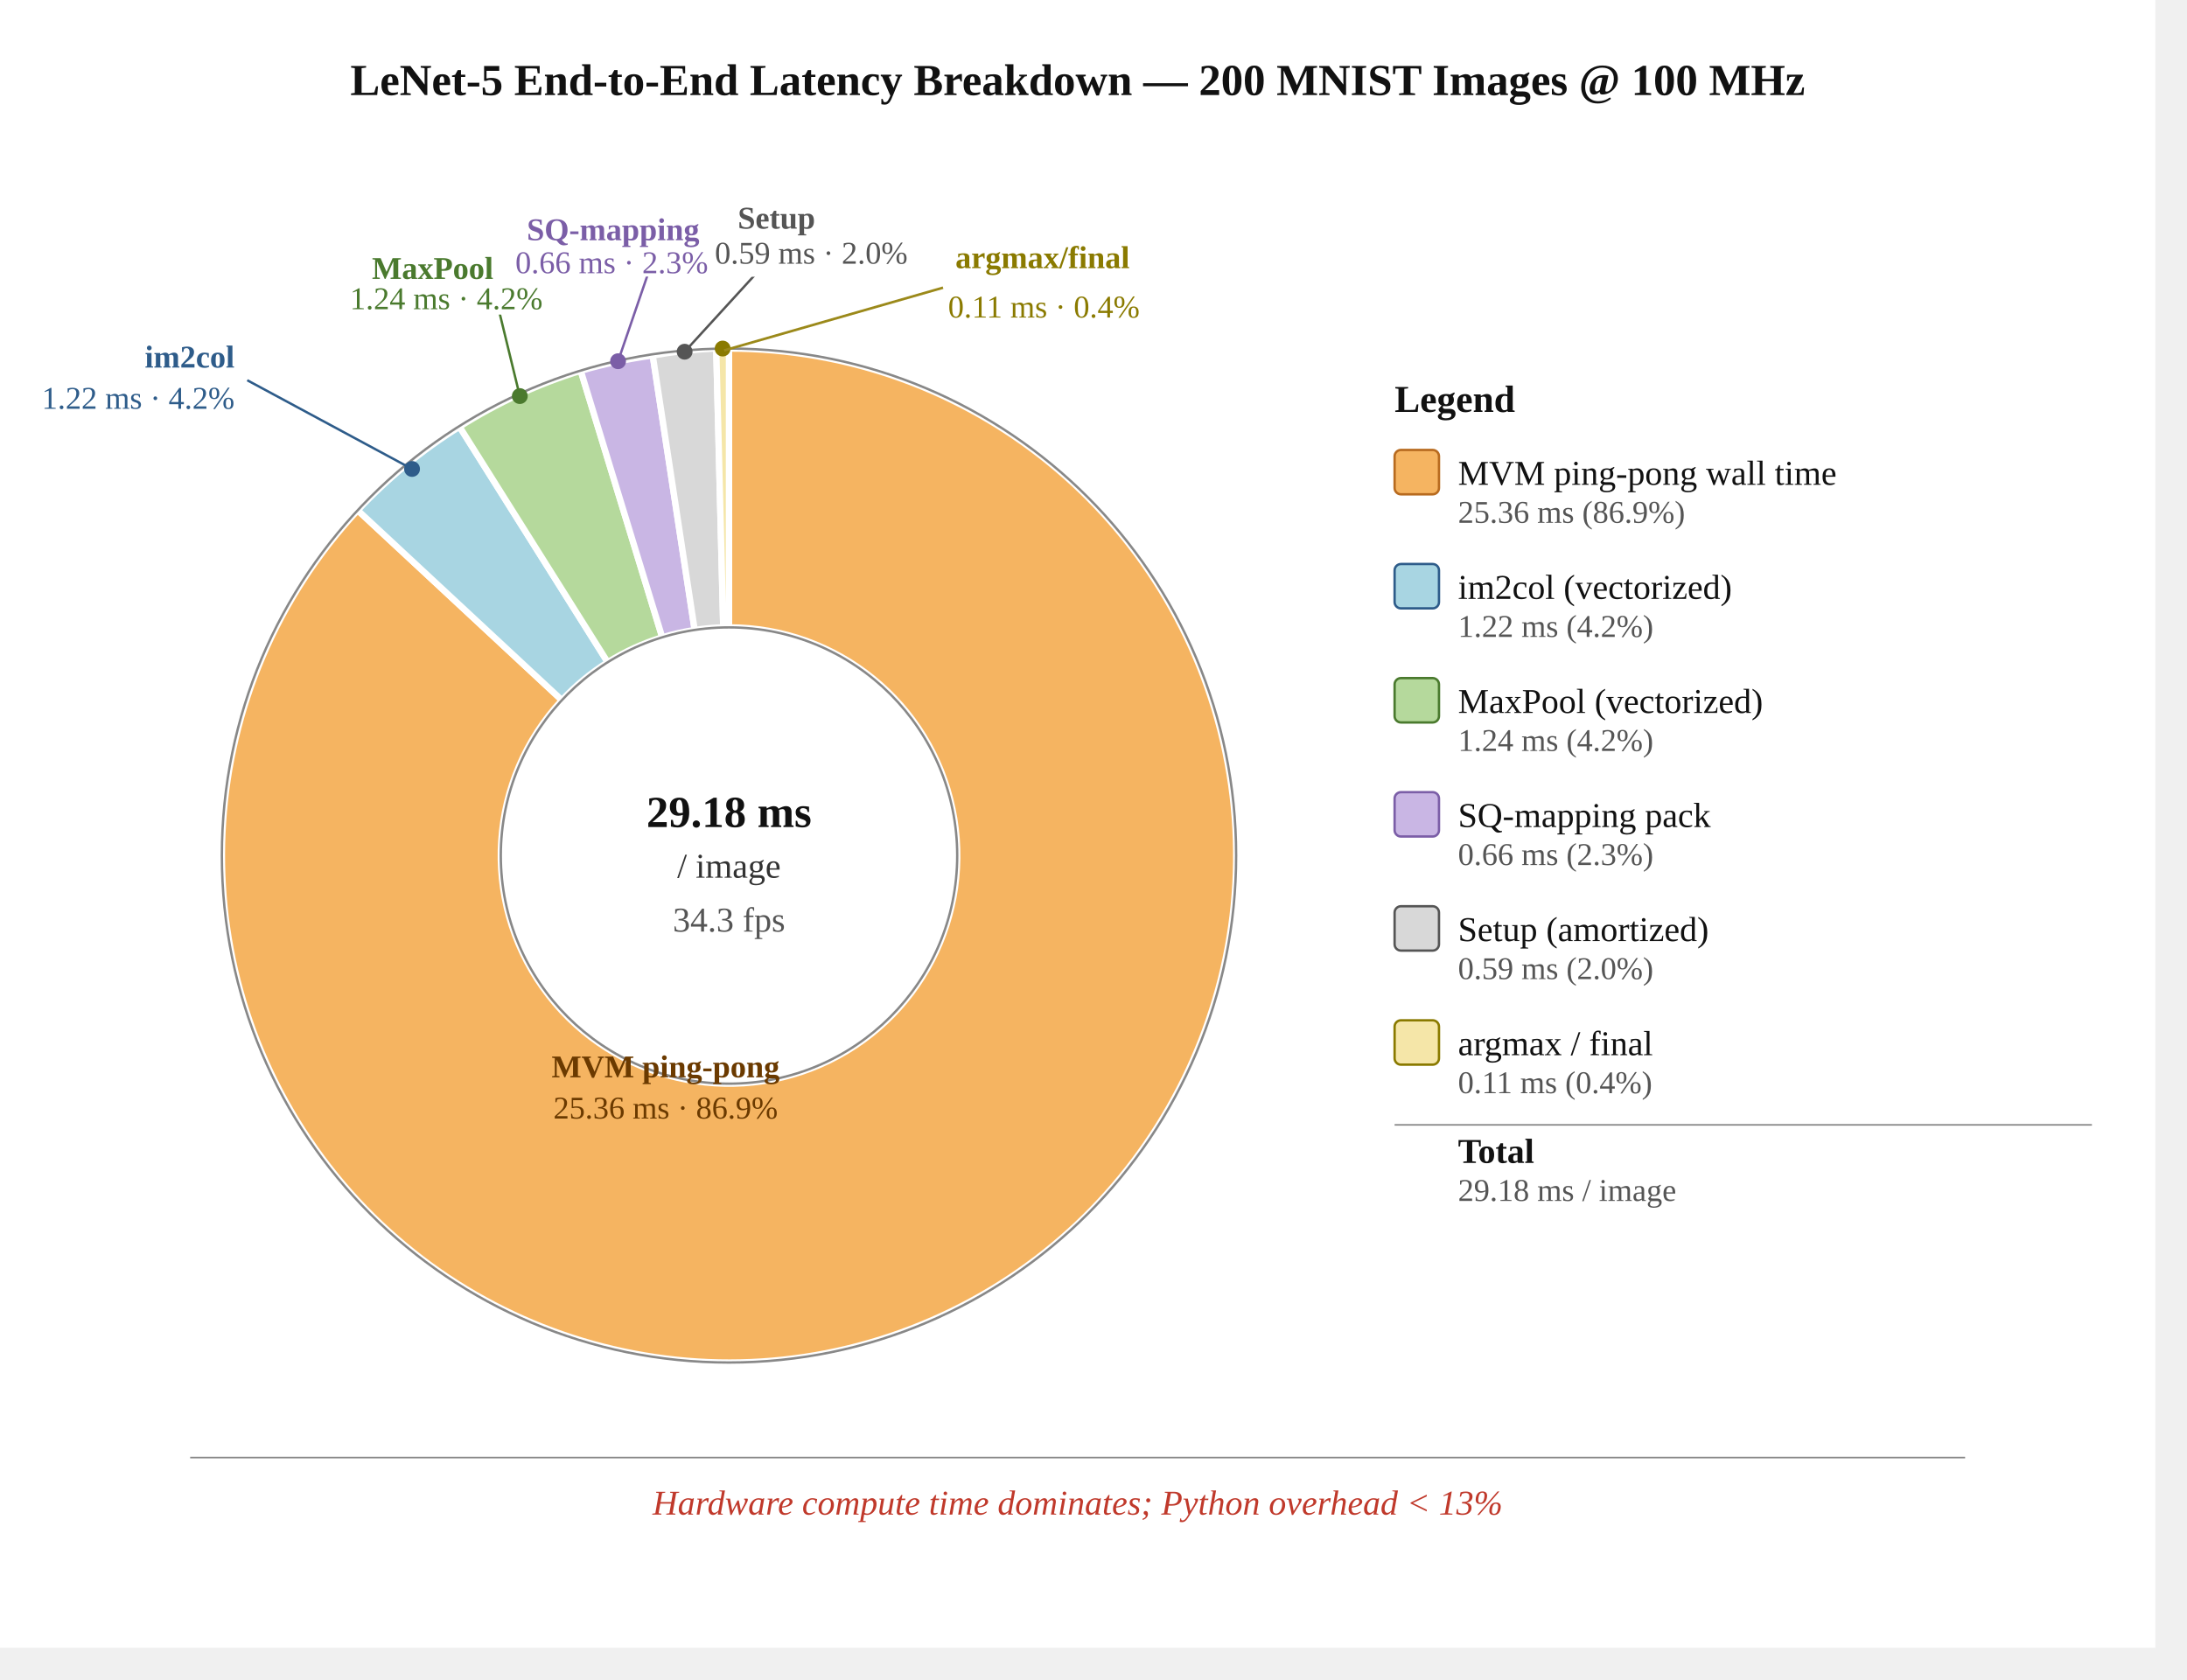
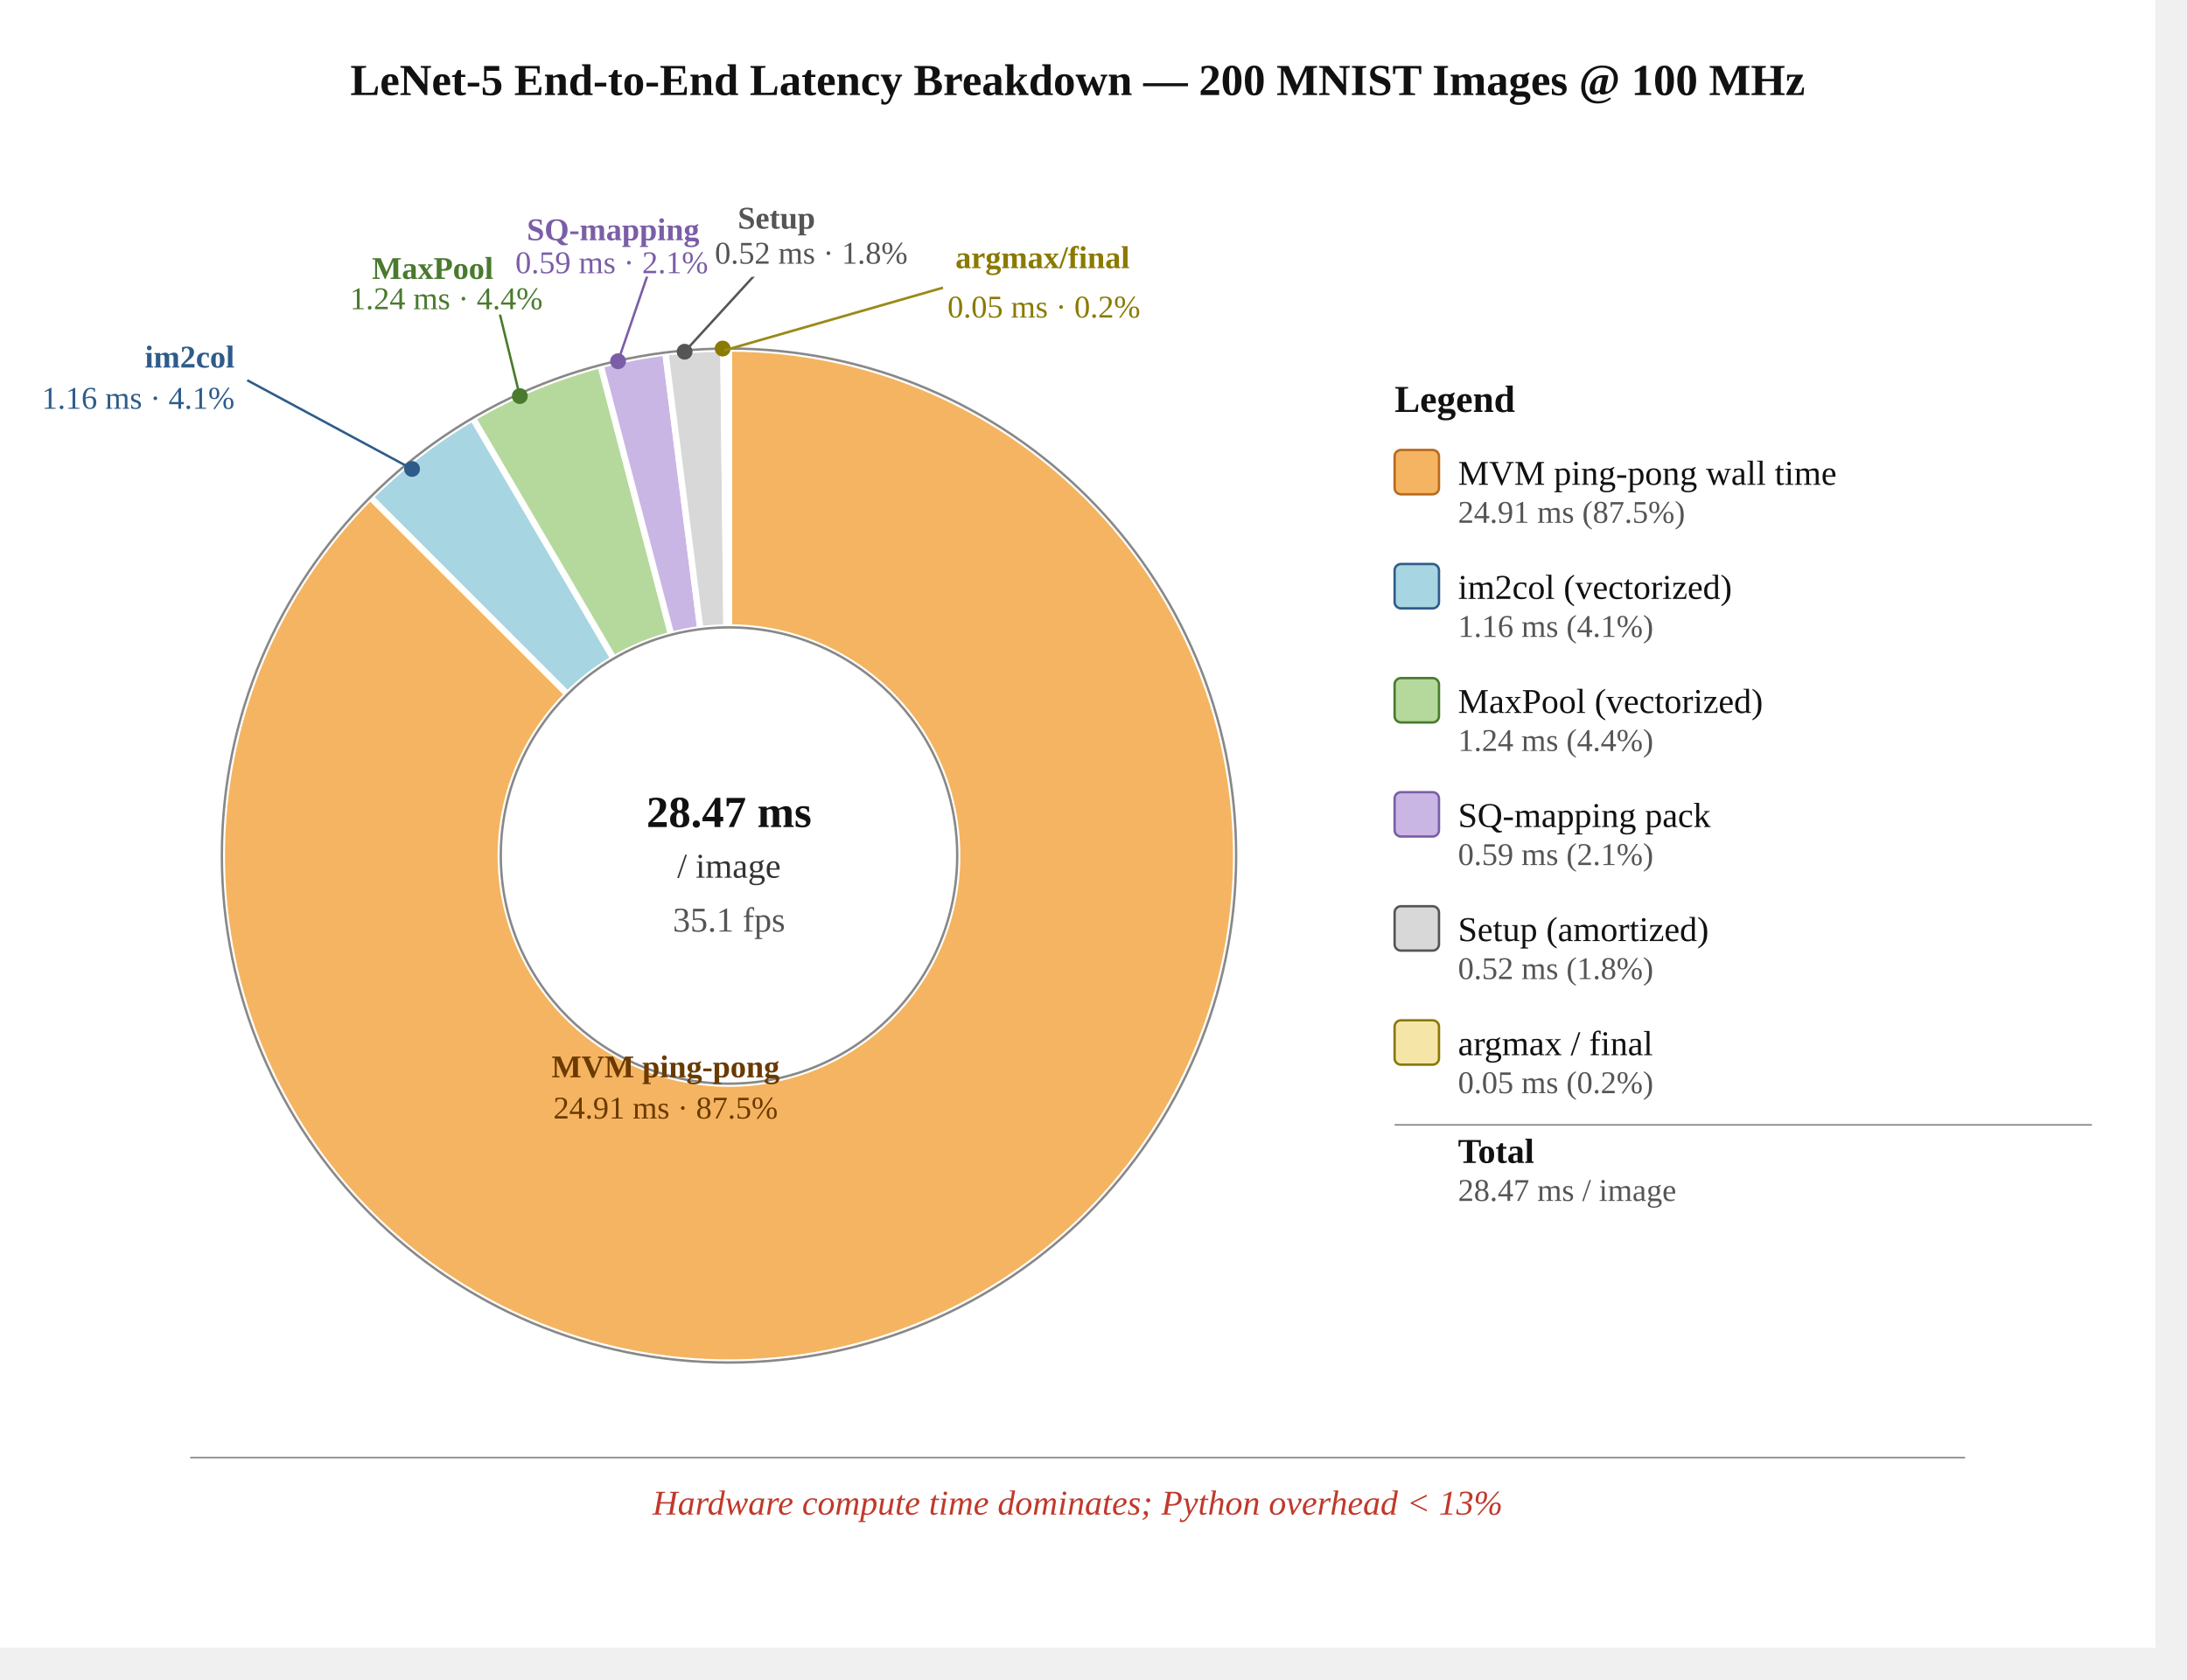
<svg xmlns="http://www.w3.org/2000/svg" width="100%" viewBox="0 0 690 530" role="img" style="" version="1.1" id="svg72">
  <defs id="defs34">
    <marker id="arrow" viewBox="0 0 10 10" refX="8" refY="5" markerWidth="6" markerHeight="6" orient="auto-start-reverse">
      <path d="M2 1L8 5L2 9" fill="none" stroke="context-stroke" stroke-width="1.5" stroke-linecap="round" stroke-linejoin="round" id="path1" />
    </marker>
    <mask id="imagine-text-gaps-z7amob" maskUnits="userSpaceOnUse">
      <rect x="0" y="0" width="690" height="530" fill="white" id="rect1" />
      <rect x="106.355" y="15.067" width="467.29" height="19.976" fill="black" rx="2" id="rect2" />
      <rect x="199.949" y="246.067" width="60.103" height="19.976" fill="black" rx="2" id="rect3" />
      <rect x="209.644" y="265.11" width="40.712" height="16.933" fill="black" rx="2" id="rect4" />
      <rect x="208.249" y="282.11" width="43.502" height="16.933" fill="black" rx="2" id="rect5" />
      <rect x="170" y="328.871" width="80.001" height="15.411" fill="black" rx="2" id="rect6" />
      <rect x="170.558" y="341.871" width="78.885" height="15.411" fill="black" rx="2" id="rect7" />
      <rect x="41.666" y="104.871" width="36.334" height="15.411" fill="black" rx="2" id="rect8" />
      <rect x="9.123" y="117.871" width="68.877" height="15.411" fill="black" rx="2" id="rect9" />
      <rect x="131.821" y="70.871" width="46.359" height="15.411" fill="black" rx="2" id="rect10" />
      <rect x="120.562" y="83.871" width="68.877" height="15.411" fill="black" rx="2" id="rect11" />
      <rect x="178.757" y="58.871" width="62.487" height="15.411" fill="black" rx="2" id="rect12" />
      <rect x="175.562" y="71.871" width="68.877" height="15.411" fill="black" rx="2" id="rect13" />
      <rect x="251.769" y="58.871" width="32.462" height="15.411" fill="black" rx="2" id="rect14" />
      <rect x="233.562" y="71.871" width="68.877" height="15.411" fill="black" rx="2" id="rect15" />
      <rect x="298.495" y="58.871" width="63.011" height="15.411" fill="black" rx="2" id="rect16" />
      <rect x="295.748" y="71.871" width="68.505" height="15.411" fill="black" rx="2" id="rect17" />
      <rect x="436" y="116.589" width="46.021" height="18.454" fill="black" rx="2" id="rect18" />
      <rect x="456" y="141.11" width="127.607" height="16.933" fill="black" rx="2" id="rect19" />
      <rect x="456" y="153.871" width="79.713" height="15.411" fill="black" rx="2" id="rect20" />
      <rect x="456" y="177.11" width="94.54" height="16.933" fill="black" rx="2" id="rect21" />
      <rect x="456" y="189.871" width="69.705" height="15.411" fill="black" rx="2" id="rect22" />
      <rect x="456" y="213.11" width="104.345" height="16.933" fill="black" rx="2" id="rect23" />
      <rect x="456" y="225.871" width="69.705" height="15.411" fill="black" rx="2" id="rect24" />
      <rect x="456" y="249.11" width="87.828" height="16.933" fill="black" rx="2" id="rect25" />
      <rect x="456" y="261.871" width="69.705" height="15.411" fill="black" rx="2" id="rect26" />
      <rect x="456" y="285.11" width="87.202" height="16.933" fill="black" rx="2" id="rect27" />
      <rect x="456" y="297.871" width="69.705" height="15.411" fill="black" rx="2" id="rect28" />
      <rect x="456" y="321.11" width="69.57" height="16.933" fill="black" rx="2" id="rect29" />
      <rect x="456" y="333.871" width="69.333" height="15.411" fill="black" rx="2" id="rect30" />
      <rect x="456" y="355.11" width="32.09" height="16.933" fill="black" rx="2" id="rect31" />
      <rect x="456" y="367.871" width="76.941" height="15.411" fill="black" rx="2" id="rect32" />
      <rect x="201.728" y="466.11" width="276.545" height="16.933" fill="black" rx="2" id="rect33" />
      <rect x="201.263" y="487.632" width="277.474" height="14.65" fill="black" rx="2" id="rect34" />
    </mask>
  </defs>
  <rect width="680" height="520" fill="white" style="fill:rgb(255, 255, 255);stroke:none;color:rgb(251, 251, 254);stroke-width:1px;stroke-linecap:butt;stroke-linejoin:miter;opacity:1;font-family:&quot;Anthropic Sans&quot;, -apple-system, BlinkMacSystemFont, &quot;Segoe UI&quot;, sans-serif;font-size:16px;font-weight:400;text-anchor:start;dominant-baseline:auto" id="rect35" />
  <text x="340" y="30" text-anchor="middle" font-family="'Times New Roman', Times, serif" font-size="14" font-weight="bold" fill="#111" style="fill:rgb(17, 17, 17);stroke:none;color:rgb(251, 251, 254);stroke-width:1px;stroke-linecap:butt;stroke-linejoin:miter;opacity:1;font-family:&quot;Times New Roman&quot;, Times, serif;font-size:14px;font-weight:700;text-anchor:middle;dominant-baseline:auto" id="text35">LeNet-5 End-to-End Latency Breakdown — 200 MNIST Images @ 100 MHz</text>
-   <path d="M 230 110            A 160 160 0 1 1 112.85 161.04            L 177.28 220.97            A 72 72 0 1 0 230 198            Z" fill="#F5B461" stroke="white" stroke-width="2" style="fill:rgb(245, 180, 97);stroke:rgb(255, 255, 255);color:rgb(251, 251, 254);stroke-width:2px;stroke-linecap:butt;stroke-linejoin:miter;opacity:1;font-family:&quot;Anthropic Sans&quot;, -apple-system, BlinkMacSystemFont, &quot;Segoe UI&quot;, sans-serif;font-size:16px;font-weight:400;text-anchor:start;dominant-baseline:auto" id="path35" />
-   <path d="M 112.85 161.04            A 160 160 0 0 1 144.98 134.66            L 191.74 209.01            A 72 72 0 0 0 177.28 220.97            Z" fill="#A8D5E2" stroke="white" stroke-width="2" style="fill:rgb(168, 213, 226);stroke:rgb(255, 255, 255);color:rgb(251, 251, 254);stroke-width:2px;stroke-linecap:butt;stroke-linejoin:miter;opacity:1;font-family:&quot;Anthropic Sans&quot;, -apple-system, BlinkMacSystemFont, &quot;Segoe UI&quot;, sans-serif;font-size:16px;font-weight:400;text-anchor:start;dominant-baseline:auto" id="path36" />
-   <path d="M 144.98 134.66            A 160 160 0 0 1 183.22 117.00            L 208.94 201.14            A 72 72 0 0 0 191.74 209.01            Z" fill="#B5D99C" stroke="white" stroke-width="2" style="fill:rgb(181, 217, 156);stroke:rgb(255, 255, 255);color:rgb(251, 251, 254);stroke-width:2px;stroke-linecap:butt;stroke-linejoin:miter;opacity:1;font-family:&quot;Anthropic Sans&quot;, -apple-system, BlinkMacSystemFont, &quot;Segoe UI&quot;, sans-serif;font-size:16px;font-weight:400;text-anchor:start;dominant-baseline:auto" id="path37" />
-   <path d="M 183.22 117.00            A 160 160 0 0 1 205.94 112.18            L 219.17 198.82            A 72 72 0 0 0 208.94 201.14            Z" fill="#C9B6E4" stroke="white" stroke-width="2" style="fill:rgb(201, 182, 228);stroke:rgb(255, 255, 255);color:rgb(251, 251, 254);stroke-width:2px;stroke-linecap:butt;stroke-linejoin:miter;opacity:1;font-family:&quot;Anthropic Sans&quot;, -apple-system, BlinkMacSystemFont, &quot;Segoe UI&quot;, sans-serif;font-size:16px;font-weight:400;text-anchor:start;dominant-baseline:auto" id="path38" />
-   <path d="M 205.94 112.18            A 160 160 0 0 1 225.97 109.95            L 228.19 197.98            A 72 72 0 0 0 219.17 198.82            Z" fill="#D8D8D8" stroke="white" stroke-width="2" style="fill:rgb(216, 216, 216);stroke:rgb(255, 255, 255);color:rgb(251, 251, 254);stroke-width:2px;stroke-linecap:butt;stroke-linejoin:miter;opacity:1;font-family:&quot;Anthropic Sans&quot;, -apple-system, BlinkMacSystemFont, &quot;Segoe UI&quot;, sans-serif;font-size:16px;font-weight:400;text-anchor:start;dominant-baseline:auto" id="path39" />
-   <path d="M 225.97 109.95            A 160 160 0 0 1 230 110            L 230 198            A 72 72 0 0 0 228.19 197.98            Z" fill="#F5E6A8" stroke="white" stroke-width="2" style="fill:rgb(245, 230, 168);stroke:rgb(255, 255, 255);color:rgb(251, 251, 254);stroke-width:2px;stroke-linecap:butt;stroke-linejoin:miter;opacity:1;font-family:&quot;Anthropic Sans&quot;, -apple-system, BlinkMacSystemFont, &quot;Segoe UI&quot;, sans-serif;font-size:16px;font-weight:400;text-anchor:start;dominant-baseline:auto" id="path40" />
+   <path d="M 230.00 110.00            A 160 160 0 1 1 116.83 156.89            L 179.07 219.10            A 72 72 0 1 0 230.00 198.00            Z" fill="#F5B461" stroke="white" stroke-width="2" style="fill:rgb(245, 180, 97);stroke:rgb(255, 255, 255);color:rgb(251, 251, 254);stroke-width:2px;stroke-linecap:butt;stroke-linejoin:miter;opacity:1;font-family:&quot;Anthropic Sans&quot;, -apple-system, BlinkMacSystemFont, &quot;Segoe UI&quot;, sans-serif;font-size:16px;font-weight:400;text-anchor:start;dominant-baseline:auto" id="path35" />
+   <path d="M 116.83 156.89            A 160 160 0 0 1 149.16 131.92            L 193.62 207.87            A 72 72 0 0 0 179.07 219.10            Z" fill="#A8D5E2" stroke="white" stroke-width="2" style="fill:rgb(168, 213, 226);stroke:rgb(255, 255, 255);color:rgb(251, 251, 254);stroke-width:2px;stroke-linecap:butt;stroke-linejoin:miter;opacity:1;font-family:&quot;Anthropic Sans&quot;, -apple-system, BlinkMacSystemFont, &quot;Segoe UI&quot;, sans-serif;font-size:16px;font-weight:400;text-anchor:start;dominant-baseline:auto" id="path36" />
+   <path d="M 149.16 131.92            A 160 160 0 0 1 189.48 115.21            L 211.77 200.35            A 72 72 0 0 0 193.62 207.87            Z" fill="#B5D99C" stroke="white" stroke-width="2" style="fill:rgb(181, 217, 156);stroke:rgb(255, 255, 255);color:rgb(251, 251, 254);stroke-width:2px;stroke-linecap:butt;stroke-linejoin:miter;opacity:1;font-family:&quot;Anthropic Sans&quot;, -apple-system, BlinkMacSystemFont, &quot;Segoe UI&quot;, sans-serif;font-size:16px;font-weight:400;text-anchor:start;dominant-baseline:auto" id="path37" />
+   <path d="M 189.48 115.21            A 160 160 0 0 1 209.93 111.26            L 220.97 198.57            A 72 72 0 0 0 211.77 200.35            Z" fill="#C9B6E4" stroke="white" stroke-width="2" style="fill:rgb(201, 182, 228);stroke:rgb(255, 255, 255);color:rgb(251, 251, 254);stroke-width:2px;stroke-linecap:butt;stroke-linejoin:miter;opacity:1;font-family:&quot;Anthropic Sans&quot;, -apple-system, BlinkMacSystemFont, &quot;Segoe UI&quot;, sans-serif;font-size:16px;font-weight:400;text-anchor:start;dominant-baseline:auto" id="path38" />
+   <path d="M 209.93 111.26            A 160 160 0 0 1 228.23 110.01            L 229.21 198.00            A 72 72 0 0 0 220.97 198.57            Z" fill="#D8D8D8" stroke="white" stroke-width="2" style="fill:rgb(216, 216, 216);stroke:rgb(255, 255, 255);color:rgb(251, 251, 254);stroke-width:2px;stroke-linecap:butt;stroke-linejoin:miter;opacity:1;font-family:&quot;Anthropic Sans&quot;, -apple-system, BlinkMacSystemFont, &quot;Segoe UI&quot;, sans-serif;font-size:16px;font-weight:400;text-anchor:start;dominant-baseline:auto" id="path39" />
+   <path d="M 228.23 110.01            A 160 160 0 0 1 230.00 110.00            L 230.00 198.00            A 72 72 0 0 0 229.21 198.00            Z" fill="#F5E6A8" stroke="white" stroke-width="2" style="fill:rgb(245, 230, 168);stroke:rgb(255, 255, 255);color:rgb(251, 251, 254);stroke-width:2px;stroke-linecap:butt;stroke-linejoin:miter;opacity:1;font-family:&quot;Anthropic Sans&quot;, -apple-system, BlinkMacSystemFont, &quot;Segoe UI&quot;, sans-serif;font-size:16px;font-weight:400;text-anchor:start;dominant-baseline:auto" id="path40" />
  <circle cx="230" cy="270" r="160" fill="none" stroke="#888" stroke-width="0.75" style="fill:none;stroke:rgb(136, 136, 136);color:rgb(251, 251, 254);stroke-width:0.75px;stroke-linecap:butt;stroke-linejoin:miter;opacity:1;font-family:&quot;Anthropic Sans&quot;, -apple-system, BlinkMacSystemFont, &quot;Segoe UI&quot;, sans-serif;font-size:16px;font-weight:400;text-anchor:start;dominant-baseline:auto" id="circle40" />
  <circle cx="230" cy="270" r="72" fill="white" stroke="#888" stroke-width="0.75" style="fill:rgb(255, 255, 255);stroke:rgb(136, 136, 136);color:rgb(251, 251, 254);stroke-width:0.75px;stroke-linecap:butt;stroke-linejoin:miter;opacity:1;font-family:&quot;Anthropic Sans&quot;, -apple-system, BlinkMacSystemFont, &quot;Segoe UI&quot;, sans-serif;font-size:16px;font-weight:400;text-anchor:start;dominant-baseline:auto" id="circle41" />
-   <text x="230" y="261" text-anchor="middle" font-family="'Times New Roman', Times, serif" font-size="14" font-weight="bold" fill="#111" style="fill:rgb(17, 17, 17);stroke:none;color:rgb(251, 251, 254);stroke-width:1px;stroke-linecap:butt;stroke-linejoin:miter;opacity:1;font-family:&quot;Times New Roman&quot;, Times, serif;font-size:14px;font-weight:700;text-anchor:middle;dominant-baseline:auto" id="text41">29.18 ms</text>
+   <text x="230" y="261" text-anchor="middle" font-family="'Times New Roman', Times, serif" font-size="14" font-weight="bold" fill="#111" style="fill:rgb(17, 17, 17);stroke:none;color:rgb(251, 251, 254);stroke-width:1px;stroke-linecap:butt;stroke-linejoin:miter;opacity:1;font-family:&quot;Times New Roman&quot;, Times, serif;font-size:14px;font-weight:700;text-anchor:middle;dominant-baseline:auto" id="text41">28.47 ms</text>
  <text x="230" y="277" text-anchor="middle" font-family="'Times New Roman', Times, serif" font-size="11" fill="#333" style="fill:rgb(51, 51, 51);stroke:none;color:rgb(251, 251, 254);stroke-width:1px;stroke-linecap:butt;stroke-linejoin:miter;opacity:1;font-family:&quot;Times New Roman&quot;, Times, serif;font-size:11px;font-weight:400;text-anchor:middle;dominant-baseline:auto" id="text42">/ image</text>
-   <text x="230" y="294" text-anchor="middle" font-family="'Times New Roman', Times, serif" font-size="11" fill="#555" style="fill:rgb(85, 85, 85);stroke:none;color:rgb(251, 251, 254);stroke-width:1px;stroke-linecap:butt;stroke-linejoin:miter;opacity:1;font-family:&quot;Times New Roman&quot;, Times, serif;font-size:11px;font-weight:400;text-anchor:middle;dominant-baseline:auto" id="text43">34.3 fps</text>
+   <text x="230" y="294" text-anchor="middle" font-family="'Times New Roman', Times, serif" font-size="11" fill="#555" style="fill:rgb(85, 85, 85);stroke:none;color:rgb(251, 251, 254);stroke-width:1px;stroke-linecap:butt;stroke-linejoin:miter;opacity:1;font-family:&quot;Times New Roman&quot;, Times, serif;font-size:11px;font-weight:400;text-anchor:middle;dominant-baseline:auto" id="text43">35.1 fps</text>
  <text x="210" y="340" text-anchor="middle" font-family="'Times New Roman', Times, serif" font-size="10" font-weight="bold" fill="#6B3A00" style="fill:rgb(107, 58, 0);stroke:none;color:rgb(251, 251, 254);stroke-width:1px;stroke-linecap:butt;stroke-linejoin:miter;opacity:1;font-family:&quot;Times New Roman&quot;, Times, serif;font-size:10px;font-weight:700;text-anchor:middle;dominant-baseline:auto" id="text44">MVM ping-pong</text>
-   <text x="210" y="353" text-anchor="middle" font-family="'Times New Roman', Times, serif" font-size="10" fill="#6B3A00" style="fill:rgb(107, 58, 0);stroke:none;color:rgb(251, 251, 254);stroke-width:1px;stroke-linecap:butt;stroke-linejoin:miter;opacity:1;font-family:&quot;Times New Roman&quot;, Times, serif;font-size:10px;font-weight:400;text-anchor:middle;dominant-baseline:auto" id="text45">25.36 ms · 86.9%</text>
+   <text x="210" y="353" text-anchor="middle" font-family="'Times New Roman', Times, serif" font-size="10" fill="#6B3A00" style="fill:rgb(107, 58, 0);stroke:none;color:rgb(251, 251, 254);stroke-width:1px;stroke-linecap:butt;stroke-linejoin:miter;opacity:1;font-family:&quot;Times New Roman&quot;, Times, serif;font-size:10px;font-weight:400;text-anchor:middle;dominant-baseline:auto" id="text45">24.91 ms · 87.5%</text>
  <line x1="130" y1="148" x2="78" y2="120" stroke="#2E5C8A" stroke-width="0.75" style="fill:rgb(0, 0, 0);stroke:rgb(46, 92, 138);color:rgb(251, 251, 254);stroke-width:0.75px;stroke-linecap:butt;stroke-linejoin:miter;opacity:1;font-family:&quot;Anthropic Sans&quot;, -apple-system, BlinkMacSystemFont, &quot;Segoe UI&quot;, sans-serif;font-size:16px;font-weight:400;text-anchor:start;dominant-baseline:auto" id="line45" />
  <circle cx="130" cy="148" r="2.5" fill="#2E5C8A" style="fill:rgb(46, 92, 138);stroke:none;color:rgb(251, 251, 254);stroke-width:1px;stroke-linecap:butt;stroke-linejoin:miter;opacity:1;font-family:&quot;Anthropic Sans&quot;, -apple-system, BlinkMacSystemFont, &quot;Segoe UI&quot;, sans-serif;font-size:16px;font-weight:400;text-anchor:start;dominant-baseline:auto" id="circle45" />
  <text x="74" y="116" text-anchor="end" font-family="'Times New Roman', Times, serif" font-size="10" font-weight="bold" fill="#2E5C8A" style="fill:rgb(46, 92, 138);stroke:none;color:rgb(251, 251, 254);stroke-width:1px;stroke-linecap:butt;stroke-linejoin:miter;opacity:1;font-family:&quot;Times New Roman&quot;, Times, serif;font-size:10px;font-weight:700;text-anchor:end;dominant-baseline:auto" id="text46">im2col</text>
-   <text x="74" y="129" text-anchor="end" font-family="'Times New Roman', Times, serif" font-size="10" fill="#2E5C8A" style="fill:rgb(46, 92, 138);stroke:none;color:rgb(251, 251, 254);stroke-width:1px;stroke-linecap:butt;stroke-linejoin:miter;opacity:1;font-family:&quot;Times New Roman&quot;, Times, serif;font-size:10px;font-weight:400;text-anchor:end;dominant-baseline:auto" id="text47">1.22 ms · 4.2%</text>
+   <text x="74" y="129" text-anchor="end" font-family="'Times New Roman', Times, serif" font-size="10" fill="#2E5C8A" style="fill:rgb(46, 92, 138);stroke:none;color:rgb(251, 251, 254);stroke-width:1px;stroke-linecap:butt;stroke-linejoin:miter;opacity:1;font-family:&quot;Times New Roman&quot;, Times, serif;font-size:10px;font-weight:400;text-anchor:end;dominant-baseline:auto" id="text47">1.16 ms · 4.1%</text>
  <line x1="164" y1="125" x2="155" y2="88" stroke="#4A7A2E" stroke-width="0.75" mask="url(#imagine-text-gaps-z7amob)" style="fill:rgb(0, 0, 0);stroke:rgb(74, 122, 46);color:rgb(251, 251, 254);stroke-width:0.75px;stroke-linecap:butt;stroke-linejoin:miter;opacity:1;font-family:&quot;Anthropic Sans&quot;, -apple-system, BlinkMacSystemFont, &quot;Segoe UI&quot;, sans-serif;font-size:16px;font-weight:400;text-anchor:start;dominant-baseline:auto" id="line47" />
  <circle cx="164" cy="125" r="2.5" fill="#4A7A2E" style="fill:rgb(74, 122, 46);stroke:none;color:rgb(251, 251, 254);stroke-width:1px;stroke-linecap:butt;stroke-linejoin:miter;opacity:1;font-family:&quot;Anthropic Sans&quot;, -apple-system, BlinkMacSystemFont, &quot;Segoe UI&quot;, sans-serif;font-size:16px;font-weight:400;text-anchor:start;dominant-baseline:auto" id="circle47" />
  <text x="136.498" y="88.024" text-anchor="middle" font-family="'Times New Roman', Times, serif" font-size="10" font-weight="bold" fill="#4A7A2E" style="color:#fbfbfe;font-weight:700;font-size:10px;font-family:'Times New Roman', Times, serif;dominant-baseline:auto;text-anchor:middle;opacity:1;fill:#4a7a2e;stroke:none;stroke-width:1px;stroke-linecap:butt;stroke-linejoin:miter" id="text48">MaxPool</text>
-   <text x="140.801" y="97.582" text-anchor="middle" font-family="'Times New Roman', Times, serif" font-size="10" fill="#4A7A2E" style="color:#fbfbfe;font-weight:400;font-size:10px;font-family:'Times New Roman', Times, serif;dominant-baseline:auto;text-anchor:middle;opacity:1;fill:#4a7a2e;stroke:none;stroke-width:1px;stroke-linecap:butt;stroke-linejoin:miter" id="text49">1.24 ms · 4.2%</text>
+   <text x="140.801" y="97.582" text-anchor="middle" font-family="'Times New Roman', Times, serif" font-size="10" fill="#4A7A2E" style="color:#fbfbfe;font-weight:400;font-size:10px;font-family:'Times New Roman', Times, serif;dominant-baseline:auto;text-anchor:middle;opacity:1;fill:#4a7a2e;stroke:none;stroke-width:1px;stroke-linecap:butt;stroke-linejoin:miter" id="text49">1.24 ms · 4.4%</text>
  <line x1="195" y1="114" x2="208" y2="76" stroke="#7B5EA7" stroke-width="0.75" mask="url(#imagine-text-gaps-z7amob)" style="fill:rgb(0, 0, 0);stroke:rgb(123, 94, 167);color:rgb(251, 251, 254);stroke-width:0.75px;stroke-linecap:butt;stroke-linejoin:miter;opacity:1;font-family:&quot;Anthropic Sans&quot;, -apple-system, BlinkMacSystemFont, &quot;Segoe UI&quot;, sans-serif;font-size:16px;font-weight:400;text-anchor:start;dominant-baseline:auto" id="line49" />
  <circle cx="195" cy="114" r="2.5" fill="#7B5EA7" style="fill:rgb(123, 94, 167);stroke:none;color:rgb(251, 251, 254);stroke-width:1px;stroke-linecap:butt;stroke-linejoin:miter;opacity:1;font-family:&quot;Anthropic Sans&quot;, -apple-system, BlinkMacSystemFont, &quot;Segoe UI&quot;, sans-serif;font-size:16px;font-weight:400;text-anchor:start;dominant-baseline:auto" id="circle49" />
  <text x="193.435" y="75.809" text-anchor="middle" font-family="'Times New Roman', Times, serif" font-size="10" font-weight="bold" fill="#7B5EA7" style="color:#fbfbfe;font-weight:700;font-size:10px;font-family:'Times New Roman', Times, serif;dominant-baseline:auto;text-anchor:middle;opacity:1;fill:#7b5ea7;stroke:none;stroke-width:1px;stroke-linecap:butt;stroke-linejoin:miter" id="text50">SQ-mapping</text>
-   <text x="193.004" y="86.227" text-anchor="middle" font-family="'Times New Roman', Times, serif" font-size="10" fill="#7B5EA7" style="color:#fbfbfe;font-weight:400;font-size:10px;font-family:'Times New Roman', Times, serif;dominant-baseline:auto;text-anchor:middle;opacity:1;fill:#7b5ea7;stroke:none;stroke-width:1px;stroke-linecap:butt;stroke-linejoin:miter" id="text51">0.66 ms · 2.3%</text>
+   <text x="193.004" y="86.227" text-anchor="middle" font-family="'Times New Roman', Times, serif" font-size="10" fill="#7B5EA7" style="color:#fbfbfe;font-weight:400;font-size:10px;font-family:'Times New Roman', Times, serif;dominant-baseline:auto;text-anchor:middle;opacity:1;fill:#7b5ea7;stroke:none;stroke-width:1px;stroke-linecap:butt;stroke-linejoin:miter" id="text51">0.59 ms · 2.1%</text>
  <line x1="216" y1="111" x2="248" y2="76" stroke="#555" stroke-width="0.75" mask="url(#imagine-text-gaps-z7amob)" style="fill:rgb(0, 0, 0);stroke:rgb(85, 85, 85);color:rgb(251, 251, 254);stroke-width:0.75px;stroke-linecap:butt;stroke-linejoin:miter;opacity:1;font-family:&quot;Anthropic Sans&quot;, -apple-system, BlinkMacSystemFont, &quot;Segoe UI&quot;, sans-serif;font-size:16px;font-weight:400;text-anchor:start;dominant-baseline:auto" id="line51" />
  <circle cx="216" cy="111" r="2.5" fill="#555" style="fill:rgb(85, 85, 85);stroke:none;color:rgb(251, 251, 254);stroke-width:1px;stroke-linecap:butt;stroke-linejoin:miter;opacity:1;font-family:&quot;Anthropic Sans&quot;, -apple-system, BlinkMacSystemFont, &quot;Segoe UI&quot;, sans-serif;font-size:16px;font-weight:400;text-anchor:start;dominant-baseline:auto" id="circle51" />
  <text x="244.98" y="72.151" text-anchor="middle" font-family="'Times New Roman', Times, serif" font-size="10" font-weight="bold" fill="#555" style="color:#fbfbfe;font-weight:700;font-size:10px;font-family:'Times New Roman', Times, serif;dominant-baseline:auto;text-anchor:middle;opacity:1;fill:#555555;stroke:none;stroke-width:1px;stroke-linecap:butt;stroke-linejoin:miter" id="text52">Setup</text>
-   <text x="255.952" y="83.215" text-anchor="middle" font-family="'Times New Roman', Times, serif" font-size="10" fill="#555" style="color:#fbfbfe;font-weight:400;font-size:10px;font-family:'Times New Roman', Times, serif;dominant-baseline:auto;text-anchor:middle;opacity:1;fill:#555555;stroke:none;stroke-width:1px;stroke-linecap:butt;stroke-linejoin:miter" id="text53">0.59 ms · 2.0%</text>
+   <text x="255.952" y="83.215" text-anchor="middle" font-family="'Times New Roman', Times, serif" font-size="10" fill="#555" style="color:#fbfbfe;font-weight:400;font-size:10px;font-family:'Times New Roman', Times, serif;dominant-baseline:auto;text-anchor:middle;opacity:1;fill:#555555;stroke:none;stroke-width:1px;stroke-linecap:butt;stroke-linejoin:miter" id="text53">0.52 ms · 1.8%</text>
  <circle cx="228" cy="110" r="2.5" fill="#8A7A00" style="fill:rgb(138, 122, 0);stroke:none;color:rgb(251, 251, 254);stroke-width:1px;stroke-linecap:butt;stroke-linejoin:miter;opacity:1;font-family:&quot;Anthropic Sans&quot;, -apple-system, BlinkMacSystemFont, &quot;Segoe UI&quot;, sans-serif;font-size:16px;font-weight:400;text-anchor:start;dominant-baseline:auto" id="circle53" />
  <text x="328.924" y="84.629" text-anchor="middle" font-family="'Times New Roman', Times, serif" font-size="10" font-weight="bold" fill="#8A7A00" style="color:#fbfbfe;font-weight:700;font-size:10px;font-family:'Times New Roman', Times, serif;dominant-baseline:auto;text-anchor:middle;opacity:1;fill:#8a7a00;stroke:none;stroke-width:1px;stroke-linecap:butt;stroke-linejoin:miter" id="text54">argmax/final</text>
-   <text x="329.355" y="100.211" text-anchor="middle" font-family="'Times New Roman', Times, serif" font-size="10" fill="#8A7A00" style="color:#fbfbfe;font-weight:400;font-size:10px;font-family:'Times New Roman', Times, serif;dominant-baseline:auto;text-anchor:middle;opacity:1;fill:#8a7a00;stroke:none;stroke-width:1px;stroke-linecap:butt;stroke-linejoin:miter" id="text55">0.11 ms · 0.4%</text>
+   <text x="329.355" y="100.211" text-anchor="middle" font-family="'Times New Roman', Times, serif" font-size="10" fill="#8A7A00" style="color:#fbfbfe;font-weight:400;font-size:10px;font-family:'Times New Roman', Times, serif;dominant-baseline:auto;text-anchor:middle;opacity:1;fill:#8a7a00;stroke:none;stroke-width:1px;stroke-linecap:butt;stroke-linejoin:miter" id="text55">0.05 ms · 0.2%</text>
  <text x="440" y="130" font-family="'Times New Roman', Times, serif" font-size="12" font-weight="bold" fill="#111" style="fill:rgb(17, 17, 17);stroke:none;color:rgb(251, 251, 254);stroke-width:1px;stroke-linecap:butt;stroke-linejoin:miter;opacity:1;font-family:&quot;Times New Roman&quot;, Times, serif;font-size:12px;font-weight:700;text-anchor:start;dominant-baseline:auto" id="text56">Legend</text>
  <rect x="440" y="142" width="14" height="14" rx="2" fill="#F5B461" stroke="#B86B1F" stroke-width="0.75" style="fill:rgb(245, 180, 97);stroke:rgb(184, 107, 31);color:rgb(251, 251, 254);stroke-width:0.75px;stroke-linecap:butt;stroke-linejoin:miter;opacity:1;font-family:&quot;Anthropic Sans&quot;, -apple-system, BlinkMacSystemFont, &quot;Segoe UI&quot;, sans-serif;font-size:16px;font-weight:400;text-anchor:start;dominant-baseline:auto" id="rect56" />
  <text x="460" y="153" font-family="'Times New Roman', Times, serif" font-size="11" fill="#111" style="fill:rgb(17, 17, 17);stroke:none;color:rgb(251, 251, 254);stroke-width:1px;stroke-linecap:butt;stroke-linejoin:miter;opacity:1;font-family:&quot;Times New Roman&quot;, Times, serif;font-size:11px;font-weight:400;text-anchor:start;dominant-baseline:auto" id="text57">MVM ping-pong wall time</text>
-   <text x="460" y="165" font-family="'Times New Roman', Times, serif" font-size="10" fill="#555" style="fill:rgb(85, 85, 85);stroke:none;color:rgb(251, 251, 254);stroke-width:1px;stroke-linecap:butt;stroke-linejoin:miter;opacity:1;font-family:&quot;Times New Roman&quot;, Times, serif;font-size:10px;font-weight:400;text-anchor:start;dominant-baseline:auto" id="text58">25.36 ms  (86.9%)</text>
+   <text x="460" y="165" font-family="'Times New Roman', Times, serif" font-size="10" fill="#555" style="fill:rgb(85, 85, 85);stroke:none;color:rgb(251, 251, 254);stroke-width:1px;stroke-linecap:butt;stroke-linejoin:miter;opacity:1;font-family:&quot;Times New Roman&quot;, Times, serif;font-size:10px;font-weight:400;text-anchor:start;dominant-baseline:auto" id="text58">24.91 ms  (87.5%)</text>
  <rect x="440" y="178" width="14" height="14" rx="2" fill="#A8D5E2" stroke="#2E5C8A" stroke-width="0.75" style="fill:rgb(168, 213, 226);stroke:rgb(46, 92, 138);color:rgb(251, 251, 254);stroke-width:0.75px;stroke-linecap:butt;stroke-linejoin:miter;opacity:1;font-family:&quot;Anthropic Sans&quot;, -apple-system, BlinkMacSystemFont, &quot;Segoe UI&quot;, sans-serif;font-size:16px;font-weight:400;text-anchor:start;dominant-baseline:auto" id="rect58" />
  <text x="460" y="189" font-family="'Times New Roman', Times, serif" font-size="11" fill="#111" style="fill:rgb(17, 17, 17);stroke:none;color:rgb(251, 251, 254);stroke-width:1px;stroke-linecap:butt;stroke-linejoin:miter;opacity:1;font-family:&quot;Times New Roman&quot;, Times, serif;font-size:11px;font-weight:400;text-anchor:start;dominant-baseline:auto" id="text59">im2col (vectorized)</text>
-   <text x="460" y="201" font-family="'Times New Roman', Times, serif" font-size="10" fill="#555" style="fill:rgb(85, 85, 85);stroke:none;color:rgb(251, 251, 254);stroke-width:1px;stroke-linecap:butt;stroke-linejoin:miter;opacity:1;font-family:&quot;Times New Roman&quot;, Times, serif;font-size:10px;font-weight:400;text-anchor:start;dominant-baseline:auto" id="text60">1.22 ms  (4.2%)</text>
+   <text x="460" y="201" font-family="'Times New Roman', Times, serif" font-size="10" fill="#555" style="fill:rgb(85, 85, 85);stroke:none;color:rgb(251, 251, 254);stroke-width:1px;stroke-linecap:butt;stroke-linejoin:miter;opacity:1;font-family:&quot;Times New Roman&quot;, Times, serif;font-size:10px;font-weight:400;text-anchor:start;dominant-baseline:auto" id="text60">1.16 ms  (4.1%)</text>
  <rect x="440" y="214" width="14" height="14" rx="2" fill="#B5D99C" stroke="#4A7A2E" stroke-width="0.75" style="fill:rgb(181, 217, 156);stroke:rgb(74, 122, 46);color:rgb(251, 251, 254);stroke-width:0.75px;stroke-linecap:butt;stroke-linejoin:miter;opacity:1;font-family:&quot;Anthropic Sans&quot;, -apple-system, BlinkMacSystemFont, &quot;Segoe UI&quot;, sans-serif;font-size:16px;font-weight:400;text-anchor:start;dominant-baseline:auto" id="rect60" />
  <text x="460" y="225" font-family="'Times New Roman', Times, serif" font-size="11" fill="#111" style="fill:rgb(17, 17, 17);stroke:none;color:rgb(251, 251, 254);stroke-width:1px;stroke-linecap:butt;stroke-linejoin:miter;opacity:1;font-family:&quot;Times New Roman&quot;, Times, serif;font-size:11px;font-weight:400;text-anchor:start;dominant-baseline:auto" id="text61">MaxPool (vectorized)</text>
-   <text x="460" y="237" font-family="'Times New Roman', Times, serif" font-size="10" fill="#555" style="fill:rgb(85, 85, 85);stroke:none;color:rgb(251, 251, 254);stroke-width:1px;stroke-linecap:butt;stroke-linejoin:miter;opacity:1;font-family:&quot;Times New Roman&quot;, Times, serif;font-size:10px;font-weight:400;text-anchor:start;dominant-baseline:auto" id="text62">1.24 ms  (4.2%)</text>
+   <text x="460" y="237" font-family="'Times New Roman', Times, serif" font-size="10" fill="#555" style="fill:rgb(85, 85, 85);stroke:none;color:rgb(251, 251, 254);stroke-width:1px;stroke-linecap:butt;stroke-linejoin:miter;opacity:1;font-family:&quot;Times New Roman&quot;, Times, serif;font-size:10px;font-weight:400;text-anchor:start;dominant-baseline:auto" id="text62">1.24 ms  (4.4%)</text>
  <rect x="440" y="250" width="14" height="14" rx="2" fill="#C9B6E4" stroke="#7B5EA7" stroke-width="0.75" style="fill:rgb(201, 182, 228);stroke:rgb(123, 94, 167);color:rgb(251, 251, 254);stroke-width:0.75px;stroke-linecap:butt;stroke-linejoin:miter;opacity:1;font-family:&quot;Anthropic Sans&quot;, -apple-system, BlinkMacSystemFont, &quot;Segoe UI&quot;, sans-serif;font-size:16px;font-weight:400;text-anchor:start;dominant-baseline:auto" id="rect62" />
  <text x="460" y="261" font-family="'Times New Roman', Times, serif" font-size="11" fill="#111" style="fill:rgb(17, 17, 17);stroke:none;color:rgb(251, 251, 254);stroke-width:1px;stroke-linecap:butt;stroke-linejoin:miter;opacity:1;font-family:&quot;Times New Roman&quot;, Times, serif;font-size:11px;font-weight:400;text-anchor:start;dominant-baseline:auto" id="text63">SQ-mapping pack</text>
-   <text x="460" y="273" font-family="'Times New Roman', Times, serif" font-size="10" fill="#555" style="fill:rgb(85, 85, 85);stroke:none;color:rgb(251, 251, 254);stroke-width:1px;stroke-linecap:butt;stroke-linejoin:miter;opacity:1;font-family:&quot;Times New Roman&quot;, Times, serif;font-size:10px;font-weight:400;text-anchor:start;dominant-baseline:auto" id="text64">0.66 ms  (2.3%)</text>
+   <text x="460" y="273" font-family="'Times New Roman', Times, serif" font-size="10" fill="#555" style="fill:rgb(85, 85, 85);stroke:none;color:rgb(251, 251, 254);stroke-width:1px;stroke-linecap:butt;stroke-linejoin:miter;opacity:1;font-family:&quot;Times New Roman&quot;, Times, serif;font-size:10px;font-weight:400;text-anchor:start;dominant-baseline:auto" id="text64">0.59 ms  (2.1%)</text>
  <rect x="440" y="286" width="14" height="14" rx="2" fill="#D8D8D8" stroke="#555" stroke-width="0.75" style="fill:rgb(216, 216, 216);stroke:rgb(85, 85, 85);color:rgb(251, 251, 254);stroke-width:0.75px;stroke-linecap:butt;stroke-linejoin:miter;opacity:1;font-family:&quot;Anthropic Sans&quot;, -apple-system, BlinkMacSystemFont, &quot;Segoe UI&quot;, sans-serif;font-size:16px;font-weight:400;text-anchor:start;dominant-baseline:auto" id="rect64" />
  <text x="460" y="297" font-family="'Times New Roman', Times, serif" font-size="11" fill="#111" style="fill:rgb(17, 17, 17);stroke:none;color:rgb(251, 251, 254);stroke-width:1px;stroke-linecap:butt;stroke-linejoin:miter;opacity:1;font-family:&quot;Times New Roman&quot;, Times, serif;font-size:11px;font-weight:400;text-anchor:start;dominant-baseline:auto" id="text65">Setup (amortized)</text>
-   <text x="460" y="309" font-family="'Times New Roman', Times, serif" font-size="10" fill="#555" style="fill:rgb(85, 85, 85);stroke:none;color:rgb(251, 251, 254);stroke-width:1px;stroke-linecap:butt;stroke-linejoin:miter;opacity:1;font-family:&quot;Times New Roman&quot;, Times, serif;font-size:10px;font-weight:400;text-anchor:start;dominant-baseline:auto" id="text66">0.59 ms  (2.0%)</text>
+   <text x="460" y="309" font-family="'Times New Roman', Times, serif" font-size="10" fill="#555" style="fill:rgb(85, 85, 85);stroke:none;color:rgb(251, 251, 254);stroke-width:1px;stroke-linecap:butt;stroke-linejoin:miter;opacity:1;font-family:&quot;Times New Roman&quot;, Times, serif;font-size:10px;font-weight:400;text-anchor:start;dominant-baseline:auto" id="text66">0.52 ms  (1.8%)</text>
  <rect x="440" y="322" width="14" height="14" rx="2" fill="#F5E6A8" stroke="#8A7A00" stroke-width="0.75" style="fill:rgb(245, 230, 168);stroke:rgb(138, 122, 0);color:rgb(251, 251, 254);stroke-width:0.75px;stroke-linecap:butt;stroke-linejoin:miter;opacity:1;font-family:&quot;Anthropic Sans&quot;, -apple-system, BlinkMacSystemFont, &quot;Segoe UI&quot;, sans-serif;font-size:16px;font-weight:400;text-anchor:start;dominant-baseline:auto" id="rect66" />
  <text x="460" y="333" font-family="'Times New Roman', Times, serif" font-size="11" fill="#111" style="fill:rgb(17, 17, 17);stroke:none;color:rgb(251, 251, 254);stroke-width:1px;stroke-linecap:butt;stroke-linejoin:miter;opacity:1;font-family:&quot;Times New Roman&quot;, Times, serif;font-size:11px;font-weight:400;text-anchor:start;dominant-baseline:auto" id="text67">argmax / final</text>
-   <text x="460" y="345" font-family="'Times New Roman', Times, serif" font-size="10" fill="#555" style="fill:rgb(85, 85, 85);stroke:none;color:rgb(251, 251, 254);stroke-width:1px;stroke-linecap:butt;stroke-linejoin:miter;opacity:1;font-family:&quot;Times New Roman&quot;, Times, serif;font-size:10px;font-weight:400;text-anchor:start;dominant-baseline:auto" id="text68">0.11 ms  (0.4%)</text>
+   <text x="460" y="345" font-family="'Times New Roman', Times, serif" font-size="10" fill="#555" style="fill:rgb(85, 85, 85);stroke:none;color:rgb(251, 251, 254);stroke-width:1px;stroke-linecap:butt;stroke-linejoin:miter;opacity:1;font-family:&quot;Times New Roman&quot;, Times, serif;font-size:10px;font-weight:400;text-anchor:start;dominant-baseline:auto" id="text68">0.05 ms  (0.2%)</text>
  <line x1="440" y1="355" x2="660" y2="355" stroke="#888" stroke-width="0.5" style="fill:rgb(0, 0, 0);stroke:rgb(136, 136, 136);color:rgb(251, 251, 254);stroke-width:0.5px;stroke-linecap:butt;stroke-linejoin:miter;opacity:1;font-family:&quot;Anthropic Sans&quot;, -apple-system, BlinkMacSystemFont, &quot;Segoe UI&quot;, sans-serif;font-size:16px;font-weight:400;text-anchor:start;dominant-baseline:auto" id="line68" />
  <text x="460" y="367" font-family="'Times New Roman', Times, serif" font-size="11" font-weight="bold" fill="#111" style="fill:rgb(17, 17, 17);stroke:none;color:rgb(251, 251, 254);stroke-width:1px;stroke-linecap:butt;stroke-linejoin:miter;opacity:1;font-family:&quot;Times New Roman&quot;, Times, serif;font-size:11px;font-weight:700;text-anchor:start;dominant-baseline:auto" id="text69">Total</text>
-   <text x="460" y="379" font-family="'Times New Roman', Times, serif" font-size="10" fill="#555" style="fill:rgb(85, 85, 85);stroke:none;color:rgb(251, 251, 254);stroke-width:1px;stroke-linecap:butt;stroke-linejoin:miter;opacity:1;font-family:&quot;Times New Roman&quot;, Times, serif;font-size:10px;font-weight:400;text-anchor:start;dominant-baseline:auto" id="text70">29.18 ms / image</text>
+   <text x="460" y="379" font-family="'Times New Roman', Times, serif" font-size="10" fill="#555" style="fill:rgb(85, 85, 85);stroke:none;color:rgb(251, 251, 254);stroke-width:1px;stroke-linecap:butt;stroke-linejoin:miter;opacity:1;font-family:&quot;Times New Roman&quot;, Times, serif;font-size:10px;font-weight:400;text-anchor:start;dominant-baseline:auto" id="text70">28.47 ms / image</text>
  <line x1="60" y1="460" x2="620" y2="460" stroke="#888" stroke-width="0.5" style="fill:rgb(0, 0, 0);stroke:rgb(136, 136, 136);color:rgb(251, 251, 254);stroke-width:0.5px;stroke-linecap:butt;stroke-linejoin:miter;opacity:1;font-family:&quot;Anthropic Sans&quot;, -apple-system, BlinkMacSystemFont, &quot;Segoe UI&quot;, sans-serif;font-size:16px;font-weight:400;text-anchor:start;dominant-baseline:auto" id="line70" />
  <text x="340" y="478" text-anchor="middle" font-family="'Times New Roman', Times, serif" font-size="11" font-style="italic" fill="#C0392B" style="fill:rgb(192, 57, 43);stroke:none;color:rgb(251, 251, 254);stroke-width:1px;stroke-linecap:butt;stroke-linejoin:miter;opacity:1;font-family:&quot;Times New Roman&quot;, Times, serif;font-size:11px;font-weight:400;font-style:italic;text-anchor:middle;dominant-baseline:auto" id="text71">Hardware compute time dominates; Python overhead &lt; 13%</text>
  <path style="fill:#97862a;stroke:#9b891a;stroke-width:0.8;stroke-linejoin:bevel;fill-opacity:1;stroke-dasharray:none;stroke-opacity:1" d="m 228.474,110.58 69.059,-19.792" id="path72" />
</svg>
